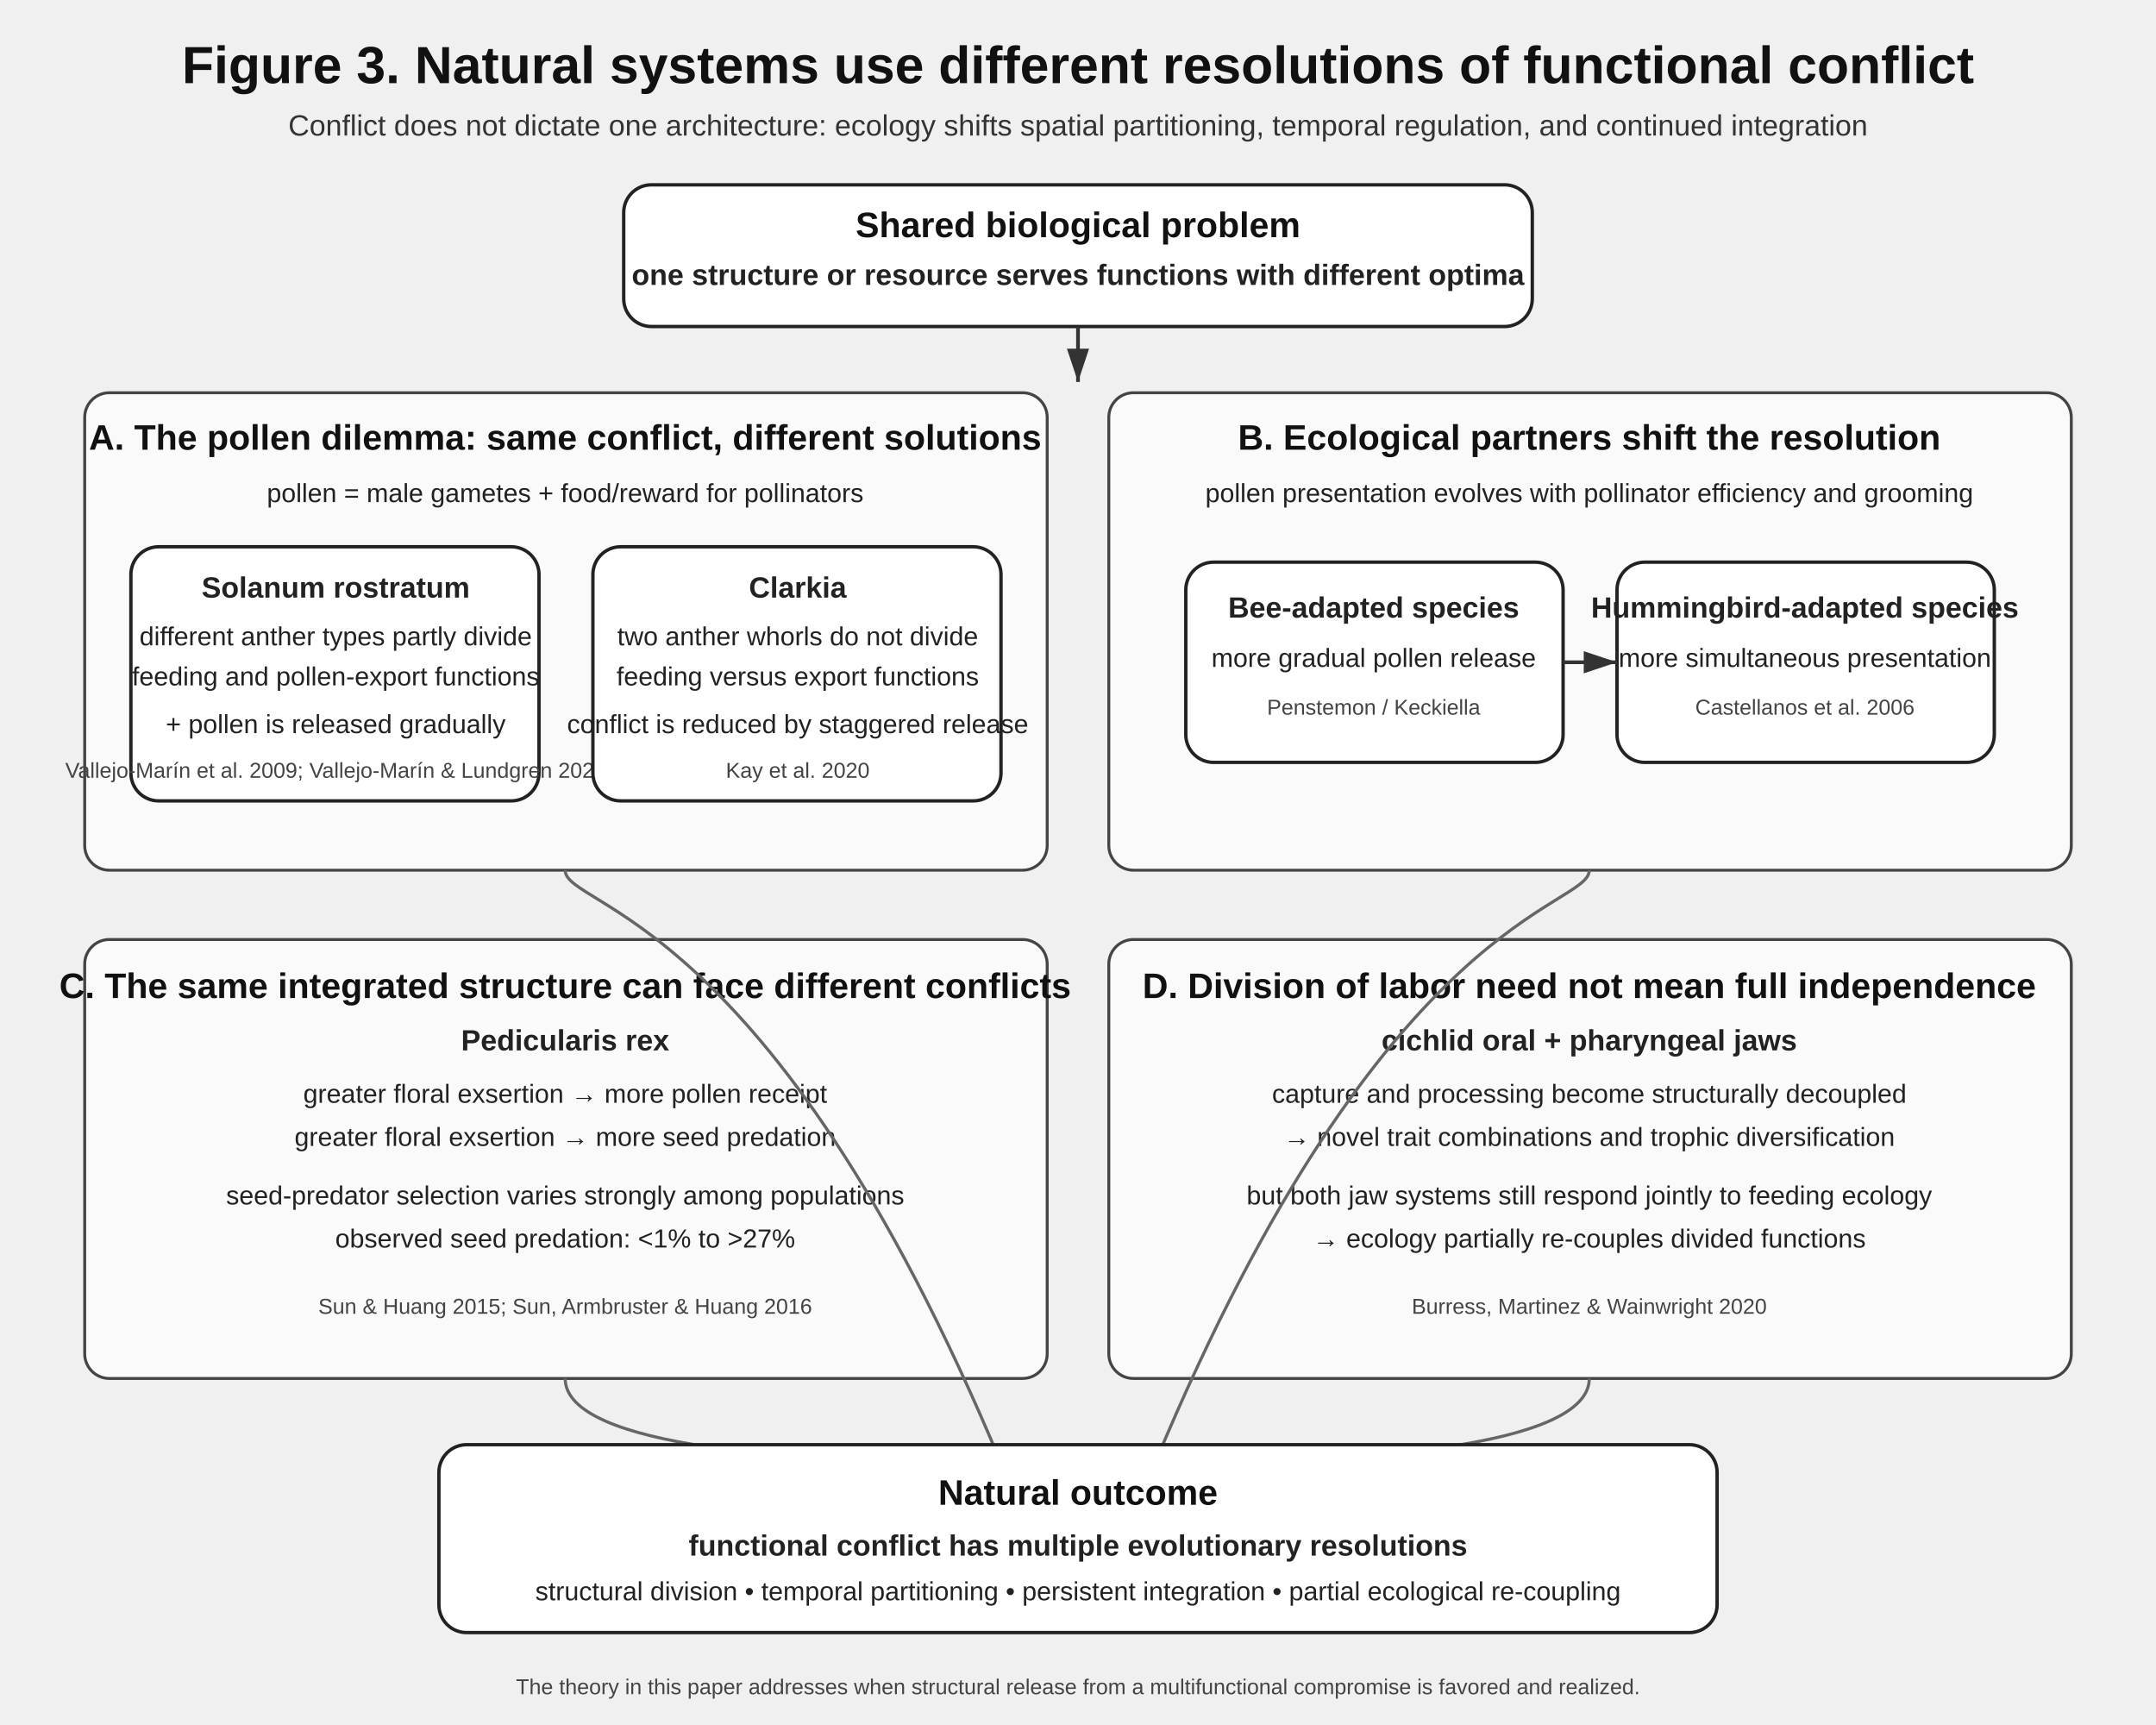
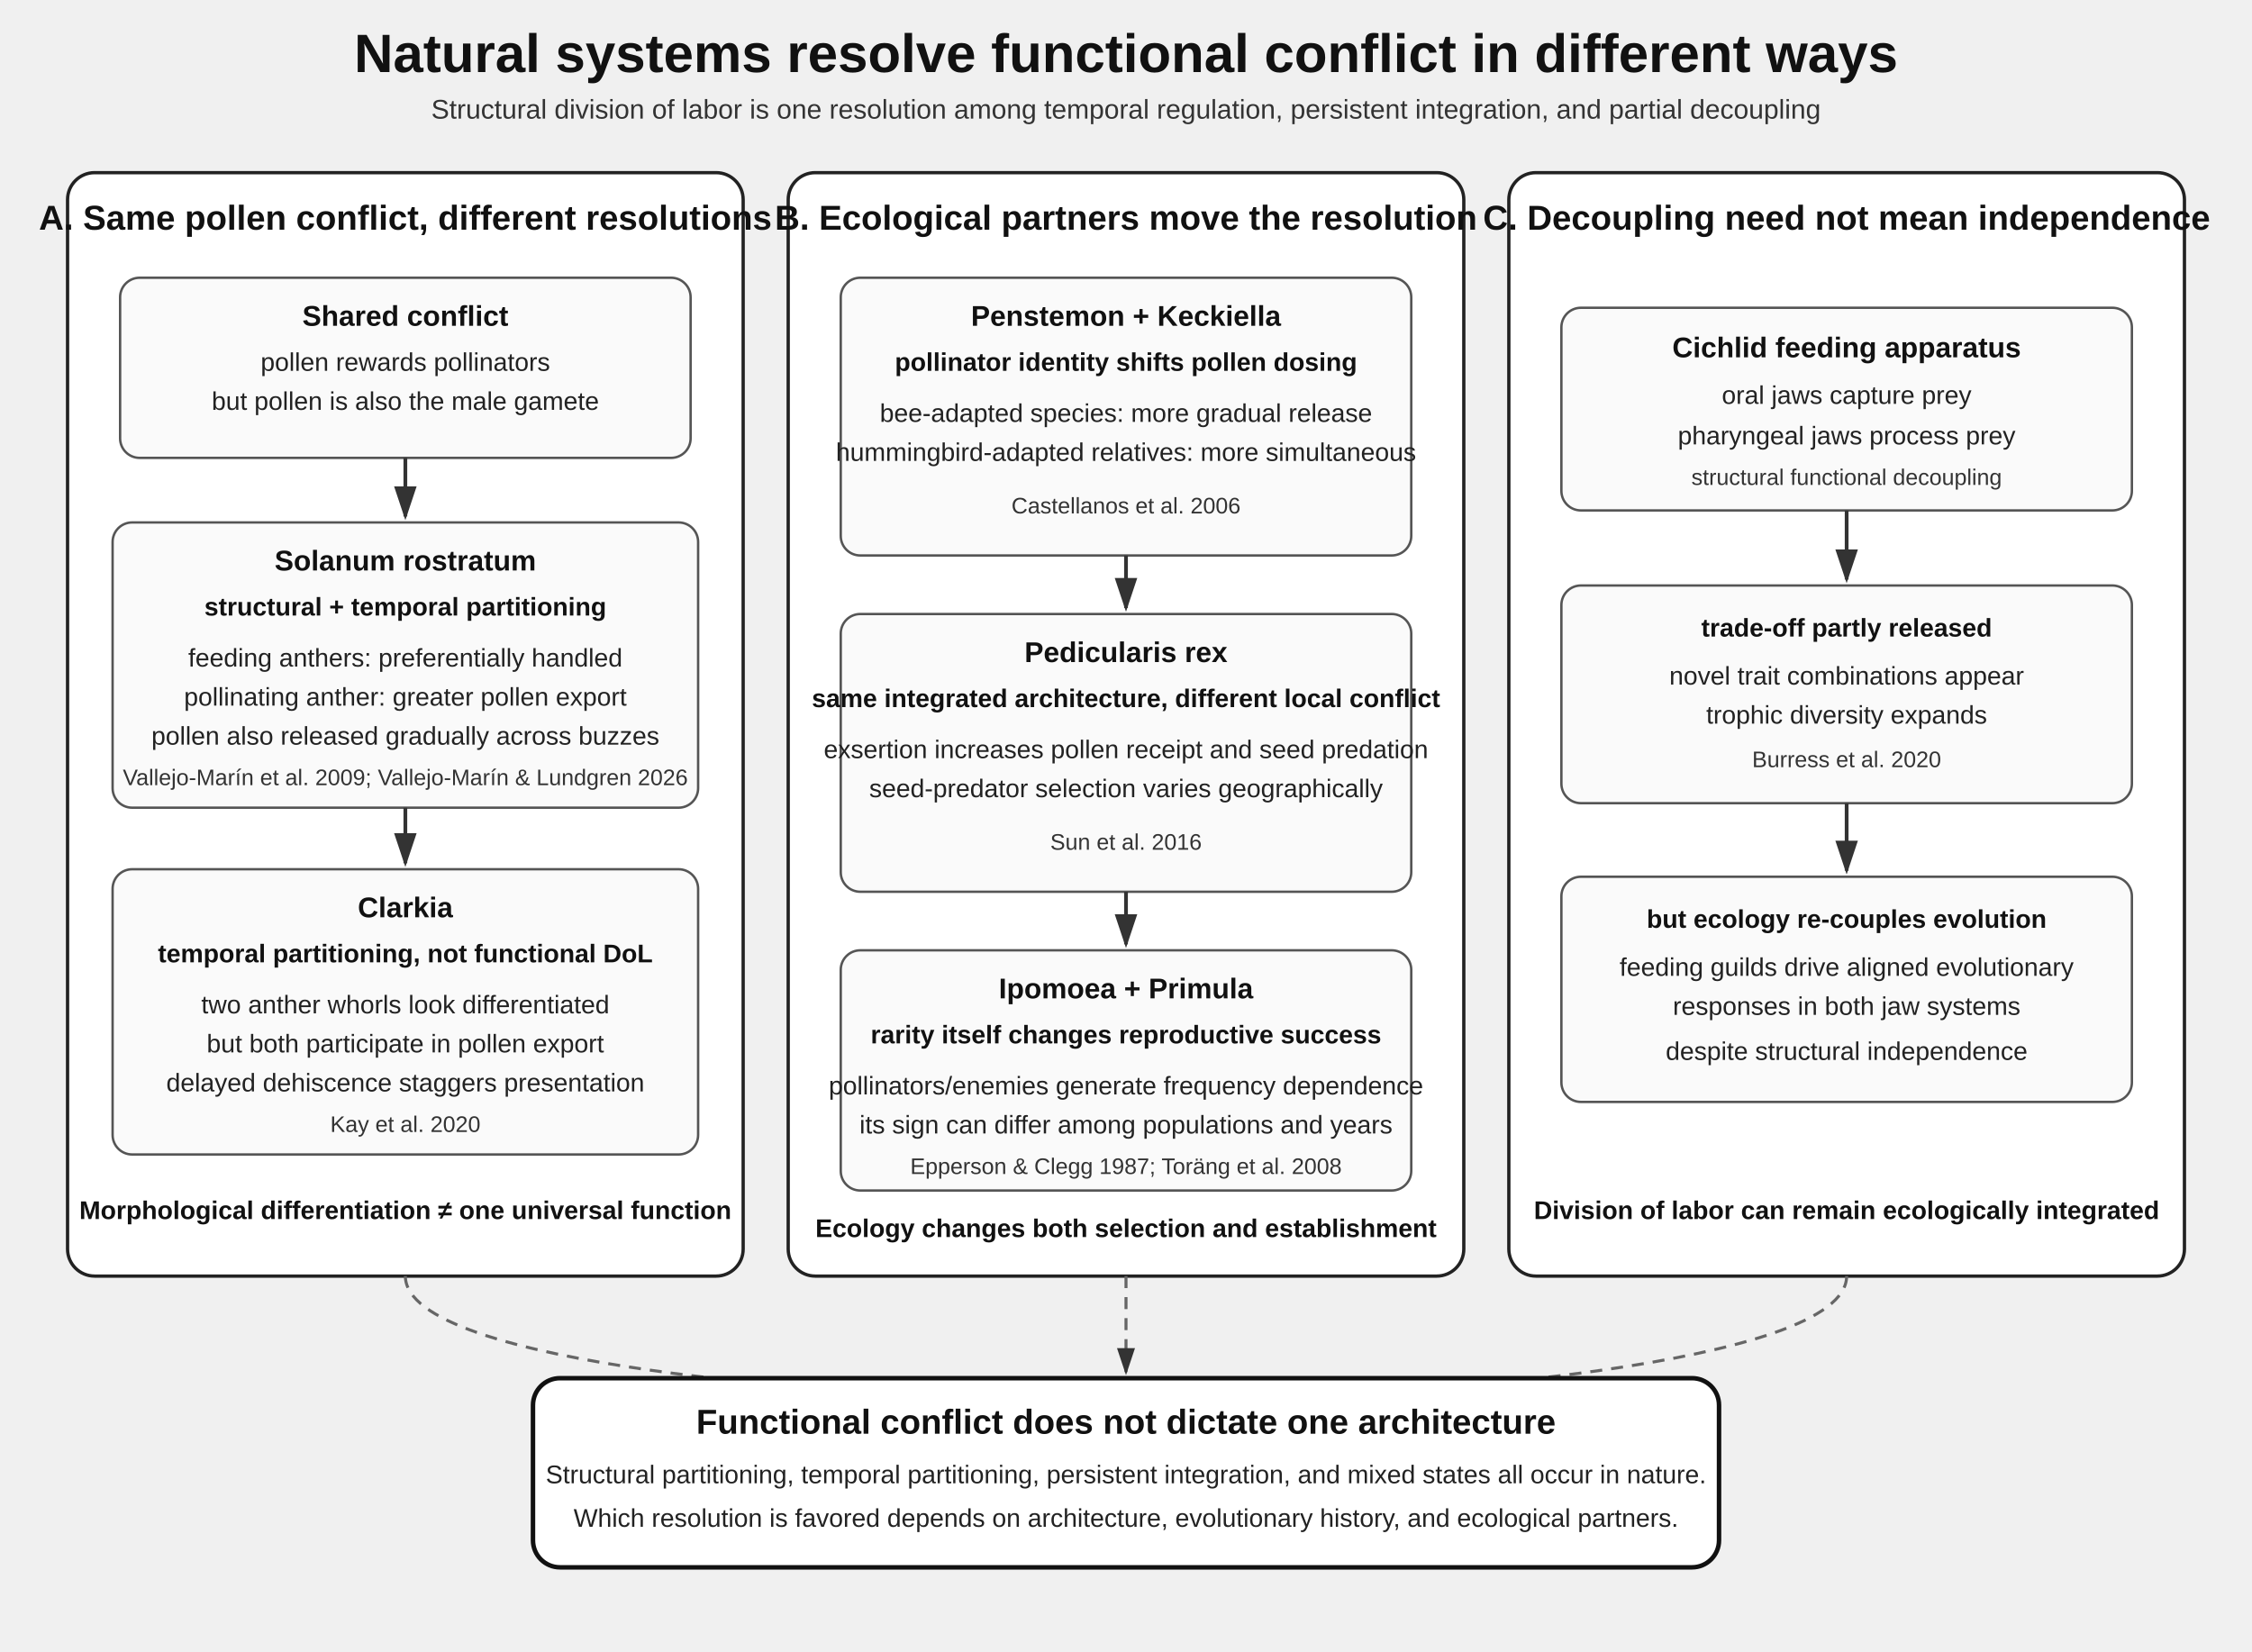
- <svg xmlns="http://www.w3.org/2000/svg" width="1400" height="1120" viewBox="0 0 1400 1120">
+ <svg xmlns="http://www.w3.org/2000/svg" width="1500" height="1100" viewBox="0 0 1500 1100">
  <defs>
-     <marker id="arrow" markerWidth="10" markerHeight="10" refX="9" refY="3" orient="auto" markerUnits="strokeWidth">
+     <style>
+       .title{font:700 36px Arial,Helvetica,sans-serif;fill:#111}
+       .subtitle{font:400 18px Arial,Helvetica,sans-serif;fill:#333}
+       .paneltitle{font:700 23px Arial,Helvetica,sans-serif;fill:#111}
+       .species{font:700 19px Arial,Helvetica,sans-serif;fill:#111}
+       .body{font:400 17px Arial,Helvetica,sans-serif;fill:#222}
+       .small{font:400 15px Arial,Helvetica,sans-serif;fill:#333}
+       .strong{font:700 17px Arial,Helvetica,sans-serif;fill:#111}
+       .panel{fill:#fff;stroke:#222;stroke-width:2.2;rx:18}
+       .case{fill:#fafafa;stroke:#555;stroke-width:1.6;rx:13}
+       .claim{fill:#fff;stroke:#111;stroke-width:3;rx:18}
+       .arrow{stroke:#333;stroke-width:2.5;fill:none;marker-end:url(#a)}
+       .dash{stroke:#666;stroke-width:2;stroke-dasharray:8 6;fill:none;marker-end:url(#a)}
+     </style>
+     <marker id="a" markerWidth="10" markerHeight="10" refX="8" refY="3" orient="auto">
      <path d="M0,0 L0,6 L9,3 z" fill="#333" />
    </marker>
-     <style>
-       .title{font:700 34px Arial,Helvetica,sans-serif;fill:#111}
-       .subtitle{font:400 19px Arial,Helvetica,sans-serif;fill:#333}
-       .head{font:700 23px Arial,Helvetica,sans-serif;fill:#111}
-       .mid{font:600 19px Arial,Helvetica,sans-serif;fill:#222}
-       .txt{font:400 17px Arial,Helvetica,sans-serif;fill:#222}
-       .tiny{font:400 14px Arial,Helvetica,sans-serif;fill:#444}
-       .box{fill:#fff;stroke:#222;stroke-width:2.2;rx:18}
-       .soft{fill:#fafafa;stroke:#444;stroke-width:1.9;rx:16}
-       .arrow{stroke:#333;stroke-width:2.4;fill:none;marker-end:url(#arrow)}
-       .line{stroke:#666;stroke-width:2;fill:none}
-     </style>
  </defs>
-   <text x="700" y="54" text-anchor="middle" class="title">Figure 3. Natural systems use different resolutions of functional conflict</text>
-   <text x="700" y="88" text-anchor="middle" class="subtitle">Conflict does not dictate one architecture: ecology shifts spatial partitioning, temporal regulation, and continued integration</text>
-   <rect x="405" y="120" width="590" height="92" class="box" />
-   <text x="700" y="154" text-anchor="middle" class="head">Shared biological problem</text>
-   <text x="700" y="185" text-anchor="middle" class="mid">one structure or resource serves functions with different optima</text>
-   <path d="M700 212 L700 248" class="arrow" />
-   <rect x="55" y="255" width="625" height="310" class="soft" />
-   <text x="367" y="292" text-anchor="middle" class="head">A. The pollen dilemma: same conflict, different solutions</text>
-   <text x="367" y="326" text-anchor="middle" class="txt">pollen = male gametes + food/reward for pollinators</text>
-   <rect x="85" y="355" width="265" height="165" class="box" />
-   <text x="218" y="388" text-anchor="middle" class="mid">Solanum rostratum</text>
-   <text x="218" y="419" text-anchor="middle" class="txt">different anther types partly divide</text>
-   <text x="218" y="445" text-anchor="middle" class="txt">feeding and pollen-export functions</text>
-   <text x="218" y="476" text-anchor="middle" class="txt">+ pollen is released gradually</text>
-   <text x="218" y="505" text-anchor="middle" class="tiny">Vallejo-Marín et al. 2009; Vallejo-Marín &amp; Lundgren 2026</text>
-   <rect x="385" y="355" width="265" height="165" class="box" />
-   <text x="518" y="388" text-anchor="middle" class="mid">Clarkia</text>
-   <text x="518" y="419" text-anchor="middle" class="txt">two anther whorls do not divide</text>
-   <text x="518" y="445" text-anchor="middle" class="txt">feeding versus export functions</text>
-   <text x="518" y="476" text-anchor="middle" class="txt">conflict is reduced by staggered release</text>
-   <text x="518" y="505" text-anchor="middle" class="tiny">Kay et al. 2020</text>
-   <rect x="720" y="255" width="625" height="310" class="soft" />
-   <text x="1032" y="292" text-anchor="middle" class="head">B. Ecological partners shift the resolution</text>
-   <text x="1032" y="326" text-anchor="middle" class="txt">pollen presentation evolves with pollinator efficiency and grooming</text>
-   <rect x="770" y="365" width="245" height="130" class="box" />
-   <text x="892" y="401" text-anchor="middle" class="mid">Bee-adapted species</text>
-   <text x="892" y="433" text-anchor="middle" class="txt">more gradual pollen release</text>
-   <text x="892" y="464" text-anchor="middle" class="tiny">Penstemon / Keckiella</text>
-   <rect x="1050" y="365" width="245" height="130" class="box" />
-   <text x="1172" y="401" text-anchor="middle" class="mid">Hummingbird-adapted species</text>
-   <text x="1172" y="433" text-anchor="middle" class="txt">more simultaneous presentation</text>
-   <text x="1172" y="464" text-anchor="middle" class="tiny">Castellanos et al. 2006</text>
-   <path d="M1015 430 L1050 430" class="arrow" />
-   <rect x="55" y="610" width="625" height="285" class="soft" />
-   <text x="367" y="648" text-anchor="middle" class="head">C. The same integrated structure can face different conflicts</text>
-   <text x="367" y="682" text-anchor="middle" class="mid">Pedicularis rex</text>
-   <text x="367" y="716" text-anchor="middle" class="txt">greater floral exsertion → more pollen receipt</text>
-   <text x="367" y="744" text-anchor="middle" class="txt">greater floral exsertion → more seed predation</text>
-   <text x="367" y="782" text-anchor="middle" class="txt">seed-predator selection varies strongly among populations</text>
-   <text x="367" y="810" text-anchor="middle" class="txt">observed seed predation: &lt;1% to &gt;27%</text>
-   <text x="367" y="853" text-anchor="middle" class="tiny">Sun &amp; Huang 2015; Sun, Armbruster &amp; Huang 2016</text>
-   <rect x="720" y="610" width="625" height="285" class="soft" />
-   <text x="1032" y="648" text-anchor="middle" class="head">D. Division of labor need not mean full independence</text>
-   <text x="1032" y="682" text-anchor="middle" class="mid">cichlid oral + pharyngeal jaws</text>
-   <text x="1032" y="716" text-anchor="middle" class="txt">capture and processing become structurally decoupled</text>
-   <text x="1032" y="744" text-anchor="middle" class="txt">→ novel trait combinations and trophic diversification</text>
-   <text x="1032" y="782" text-anchor="middle" class="txt">but both jaw systems still respond jointly to feeding ecology</text>
-   <text x="1032" y="810" text-anchor="middle" class="txt">→ ecology partially re-couples divided functions</text>
-   <text x="1032" y="853" text-anchor="middle" class="tiny">Burress, Martinez &amp; Wainwright 2020</text>
-   <path d="M367 895 C367 940 520 950 650 950" class="line" />
-   <path d="M1032 895 C1032 940 880 950 750 950" class="line" />
-   <path d="M367 565 C367 590 500 590 650 950" class="line" />
-   <path d="M1032 565 C1032 590 900 590 750 950" class="line" />
-   <rect x="285" y="938" width="830" height="122" class="box" />
-   <text x="700" y="977" text-anchor="middle" class="head">Natural outcome</text>
-   <text x="700" y="1010" text-anchor="middle" class="mid">functional conflict has multiple evolutionary resolutions</text>
-   <text x="700" y="1039" text-anchor="middle" class="txt">structural division • temporal partitioning • persistent integration • partial ecological re-coupling</text>
-   <text x="700" y="1100" text-anchor="middle" class="tiny">The theory in this paper addresses when structural release from a multifunctional compromise is favored and realized.</text>
+   <text x="750" y="48" text-anchor="middle" class="title">Natural systems resolve functional conflict in different ways</text>
+   <text x="750" y="79" text-anchor="middle" class="subtitle">Structural division of labor is one resolution among temporal regulation, persistent integration, and partial decoupling</text>
+   <rect x="45" y="115" width="450" height="735" class="panel" />
+   <text x="270" y="153" text-anchor="middle" class="paneltitle">A. Same pollen conflict, different resolutions</text>
+   <rect x="80" y="185" width="380" height="120" class="case" />
+   <text x="270" y="217" text-anchor="middle" class="species">Shared conflict</text>
+   <text x="270" y="247" text-anchor="middle" class="body">pollen rewards pollinators</text>
+   <text x="270" y="273" text-anchor="middle" class="body">but pollen is also the male gamete</text>
+   <path d="M270 305 L270 344" class="arrow" />
+   <rect x="75" y="348" width="390" height="190" class="case" />
+   <text x="270" y="380" text-anchor="middle" class="species">Solanum rostratum</text>
+   <text x="270" y="410" text-anchor="middle" class="strong">structural + temporal partitioning</text>
+   <text x="270" y="444" text-anchor="middle" class="body">feeding anthers: preferentially handled</text>
+   <text x="270" y="470" text-anchor="middle" class="body">pollinating anther: greater pollen export</text>
+   <text x="270" y="496" text-anchor="middle" class="body">pollen also released gradually across buzzes</text>
+   <text x="270" y="523" text-anchor="middle" class="small">Vallejo-Marín et al. 2009; Vallejo-Marín &amp; Lundgren 2026</text>
+   <path d="M270 538 L270 575" class="arrow" />
+   <rect x="75" y="579" width="390" height="190" class="case" />
+   <text x="270" y="611" text-anchor="middle" class="species">Clarkia</text>
+   <text x="270" y="641" text-anchor="middle" class="strong">temporal partitioning, not functional DoL</text>
+   <text x="270" y="675" text-anchor="middle" class="body">two anther whorls look differentiated</text>
+   <text x="270" y="701" text-anchor="middle" class="body">but both participate in pollen export</text>
+   <text x="270" y="727" text-anchor="middle" class="body">delayed dehiscence staggers presentation</text>
+   <text x="270" y="754" text-anchor="middle" class="small">Kay et al. 2020</text>
+   <text x="270" y="812" text-anchor="middle" class="strong">Morphological differentiation ≠ one universal function</text>
+   <rect x="525" y="115" width="450" height="735" class="panel" />
+   <text x="750" y="153" text-anchor="middle" class="paneltitle">B. Ecological partners move the resolution</text>
+   <rect x="560" y="185" width="380" height="185" class="case" />
+   <text x="750" y="217" text-anchor="middle" class="species">Penstemon + Keckiella</text>
+   <text x="750" y="247" text-anchor="middle" class="strong">pollinator identity shifts pollen dosing</text>
+   <text x="750" y="281" text-anchor="middle" class="body">bee-adapted species: more gradual release</text>
+   <text x="750" y="307" text-anchor="middle" class="body">hummingbird-adapted relatives: more simultaneous</text>
+   <text x="750" y="342" text-anchor="middle" class="small">Castellanos et al. 2006</text>
+   <path d="M750 370 L750 405" class="arrow" />
+   <rect x="560" y="409" width="380" height="185" class="case" />
+   <text x="750" y="441" text-anchor="middle" class="species">Pedicularis rex</text>
+   <text x="750" y="471" text-anchor="middle" class="strong">same integrated architecture, different local conflict</text>
+   <text x="750" y="505" text-anchor="middle" class="body">exsertion increases pollen receipt and seed predation</text>
+   <text x="750" y="531" text-anchor="middle" class="body">seed-predator selection varies geographically</text>
+   <text x="750" y="566" text-anchor="middle" class="small">Sun et al. 2016</text>
+   <path d="M750 594 L750 629" class="arrow" />
+   <rect x="560" y="633" width="380" height="160" class="case" />
+   <text x="750" y="665" text-anchor="middle" class="species">Ipomoea + Primula</text>
+   <text x="750" y="695" text-anchor="middle" class="strong">rarity itself changes reproductive success</text>
+   <text x="750" y="729" text-anchor="middle" class="body">pollinators/enemies generate frequency dependence</text>
+   <text x="750" y="755" text-anchor="middle" class="body">its sign can differ among populations and years</text>
+   <text x="750" y="782" text-anchor="middle" class="small">Epperson &amp; Clegg 1987; Toräng et al. 2008</text>
+   <text x="750" y="824" text-anchor="middle" class="strong">Ecology changes both selection and establishment</text>
+   <rect x="1005" y="115" width="450" height="735" class="panel" />
+   <text x="1230" y="153" text-anchor="middle" class="paneltitle">C. Decoupling need not mean independence</text>
+   <rect x="1040" y="205" width="380" height="135" class="case" />
+   <text x="1230" y="238" text-anchor="middle" class="species">Cichlid feeding apparatus</text>
+   <text x="1230" y="269" text-anchor="middle" class="body">oral jaws capture prey</text>
+   <text x="1230" y="296" text-anchor="middle" class="body">pharyngeal jaws process prey</text>
+   <text x="1230" y="323" text-anchor="middle" class="small">structural functional decoupling</text>
+   <path d="M1230 340 L1230 386" class="arrow" />
+   <rect x="1040" y="390" width="380" height="145" class="case" />
+   <text x="1230" y="424" text-anchor="middle" class="strong">trade-off partly released</text>
+   <text x="1230" y="456" text-anchor="middle" class="body">novel trait combinations appear</text>
+   <text x="1230" y="482" text-anchor="middle" class="body">trophic diversity expands</text>
+   <text x="1230" y="511" text-anchor="middle" class="small">Burress et al. 2020</text>
+   <path d="M1230 535 L1230 580" class="arrow" />
+   <rect x="1040" y="584" width="380" height="150" class="case" />
+   <text x="1230" y="618" text-anchor="middle" class="strong">but ecology re-couples evolution</text>
+   <text x="1230" y="650" text-anchor="middle" class="body">feeding guilds drive aligned evolutionary</text>
+   <text x="1230" y="676" text-anchor="middle" class="body">responses in both jaw systems</text>
+   <text x="1230" y="706" text-anchor="middle" class="body">despite structural independence</text>
+   <text x="1230" y="812" text-anchor="middle" class="strong">Division of labor can remain ecologically integrated</text>
+   <path d="M270 850 C270 910 570 930 665 930" class="dash" />
+   <path d="M750 850 L750 914" class="dash" />
+   <path d="M1230 850 C1230 910 930 930 835 930" class="dash" />
+   <rect x="355" y="918" width="790" height="126" class="claim" />
+   <text x="750" y="955" text-anchor="middle" class="paneltitle">Functional conflict does not dictate one architecture</text>
+   <text x="750" y="988" text-anchor="middle" class="body">Structural partitioning, temporal partitioning, persistent integration, and mixed states all occur in nature.</text>
+   <text x="750" y="1017" text-anchor="middle" class="body">Which resolution is favored depends on architecture, evolutionary history, and ecological partners.</text>
</svg>
